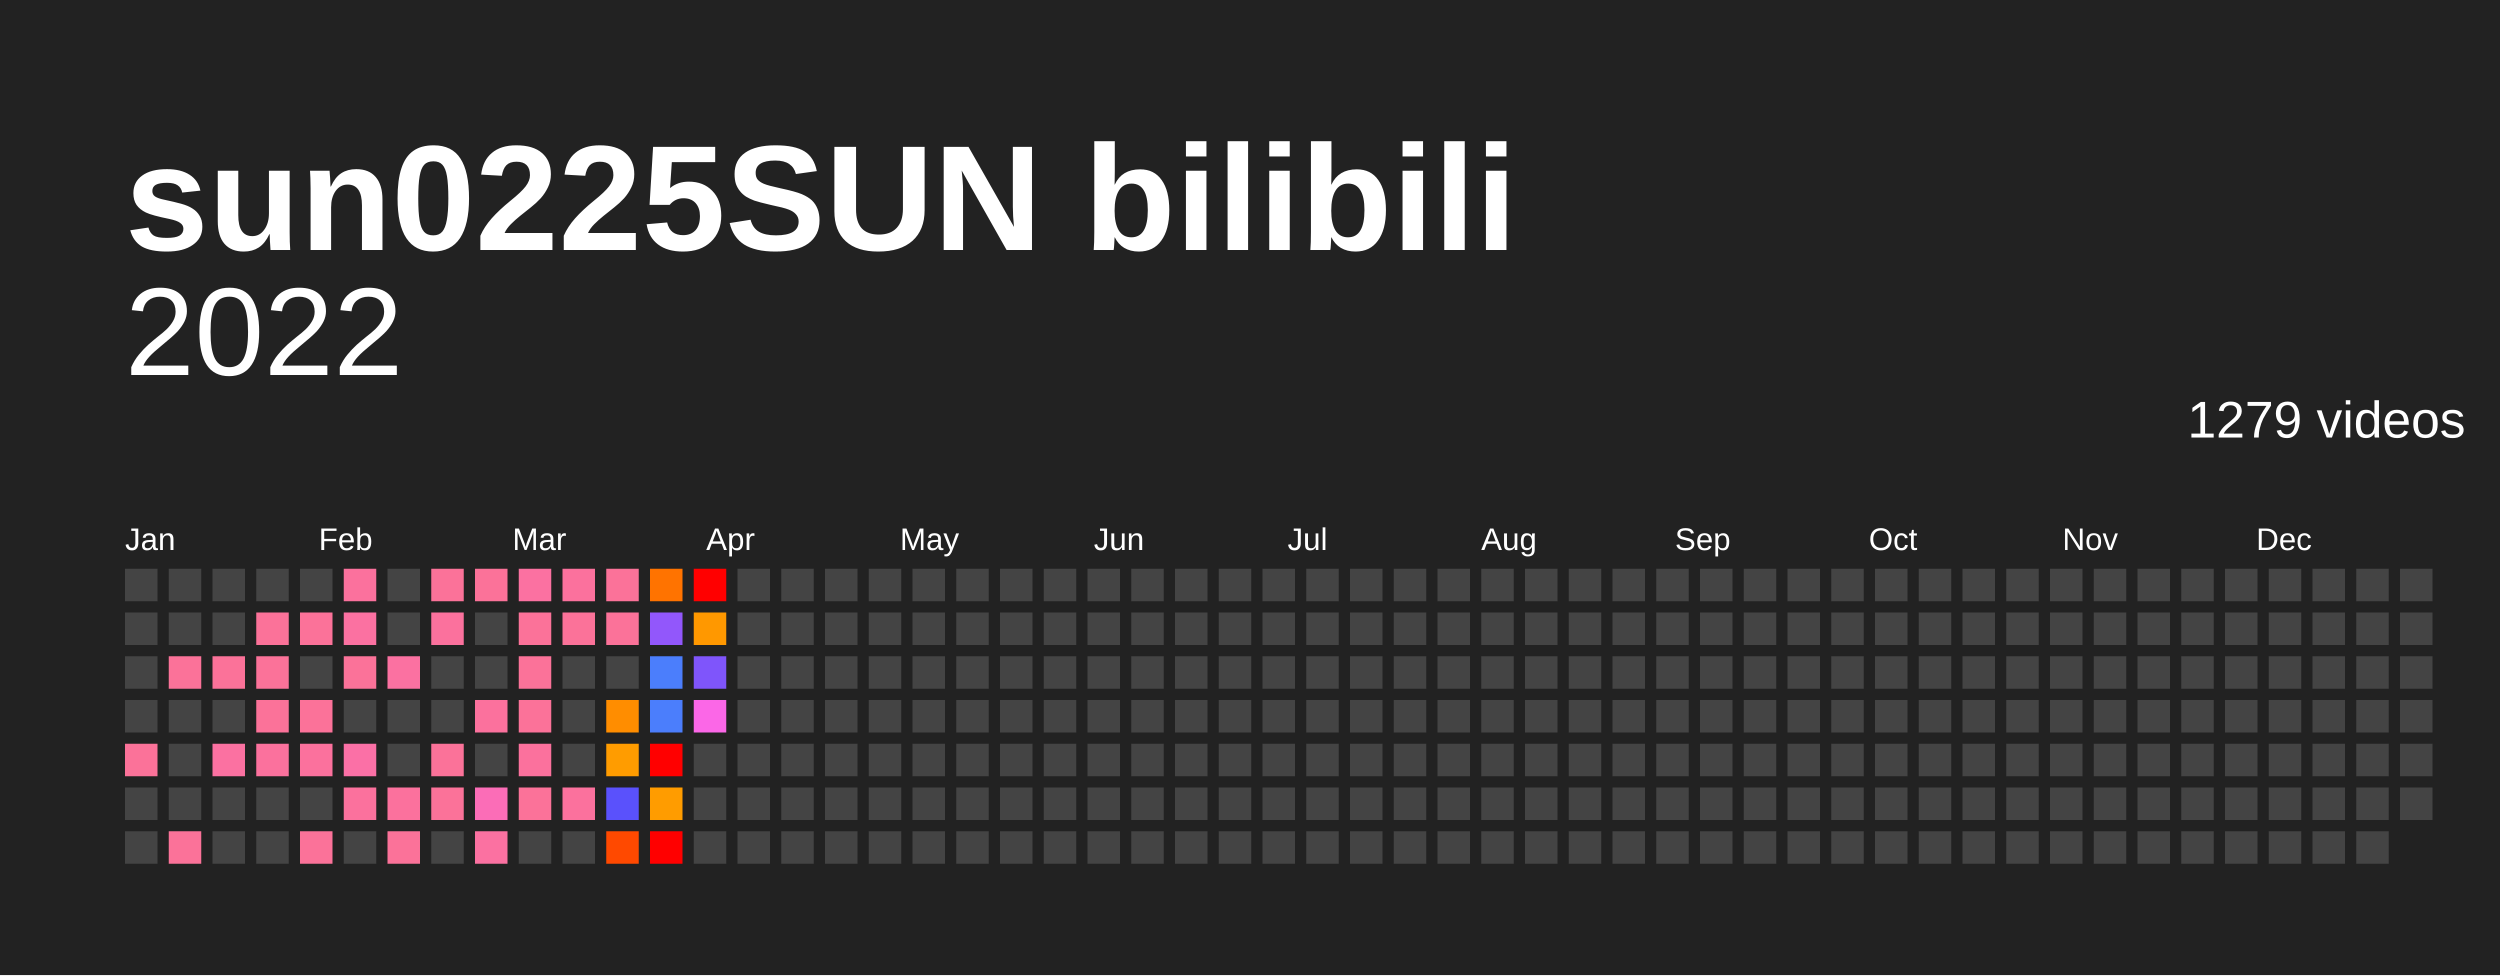
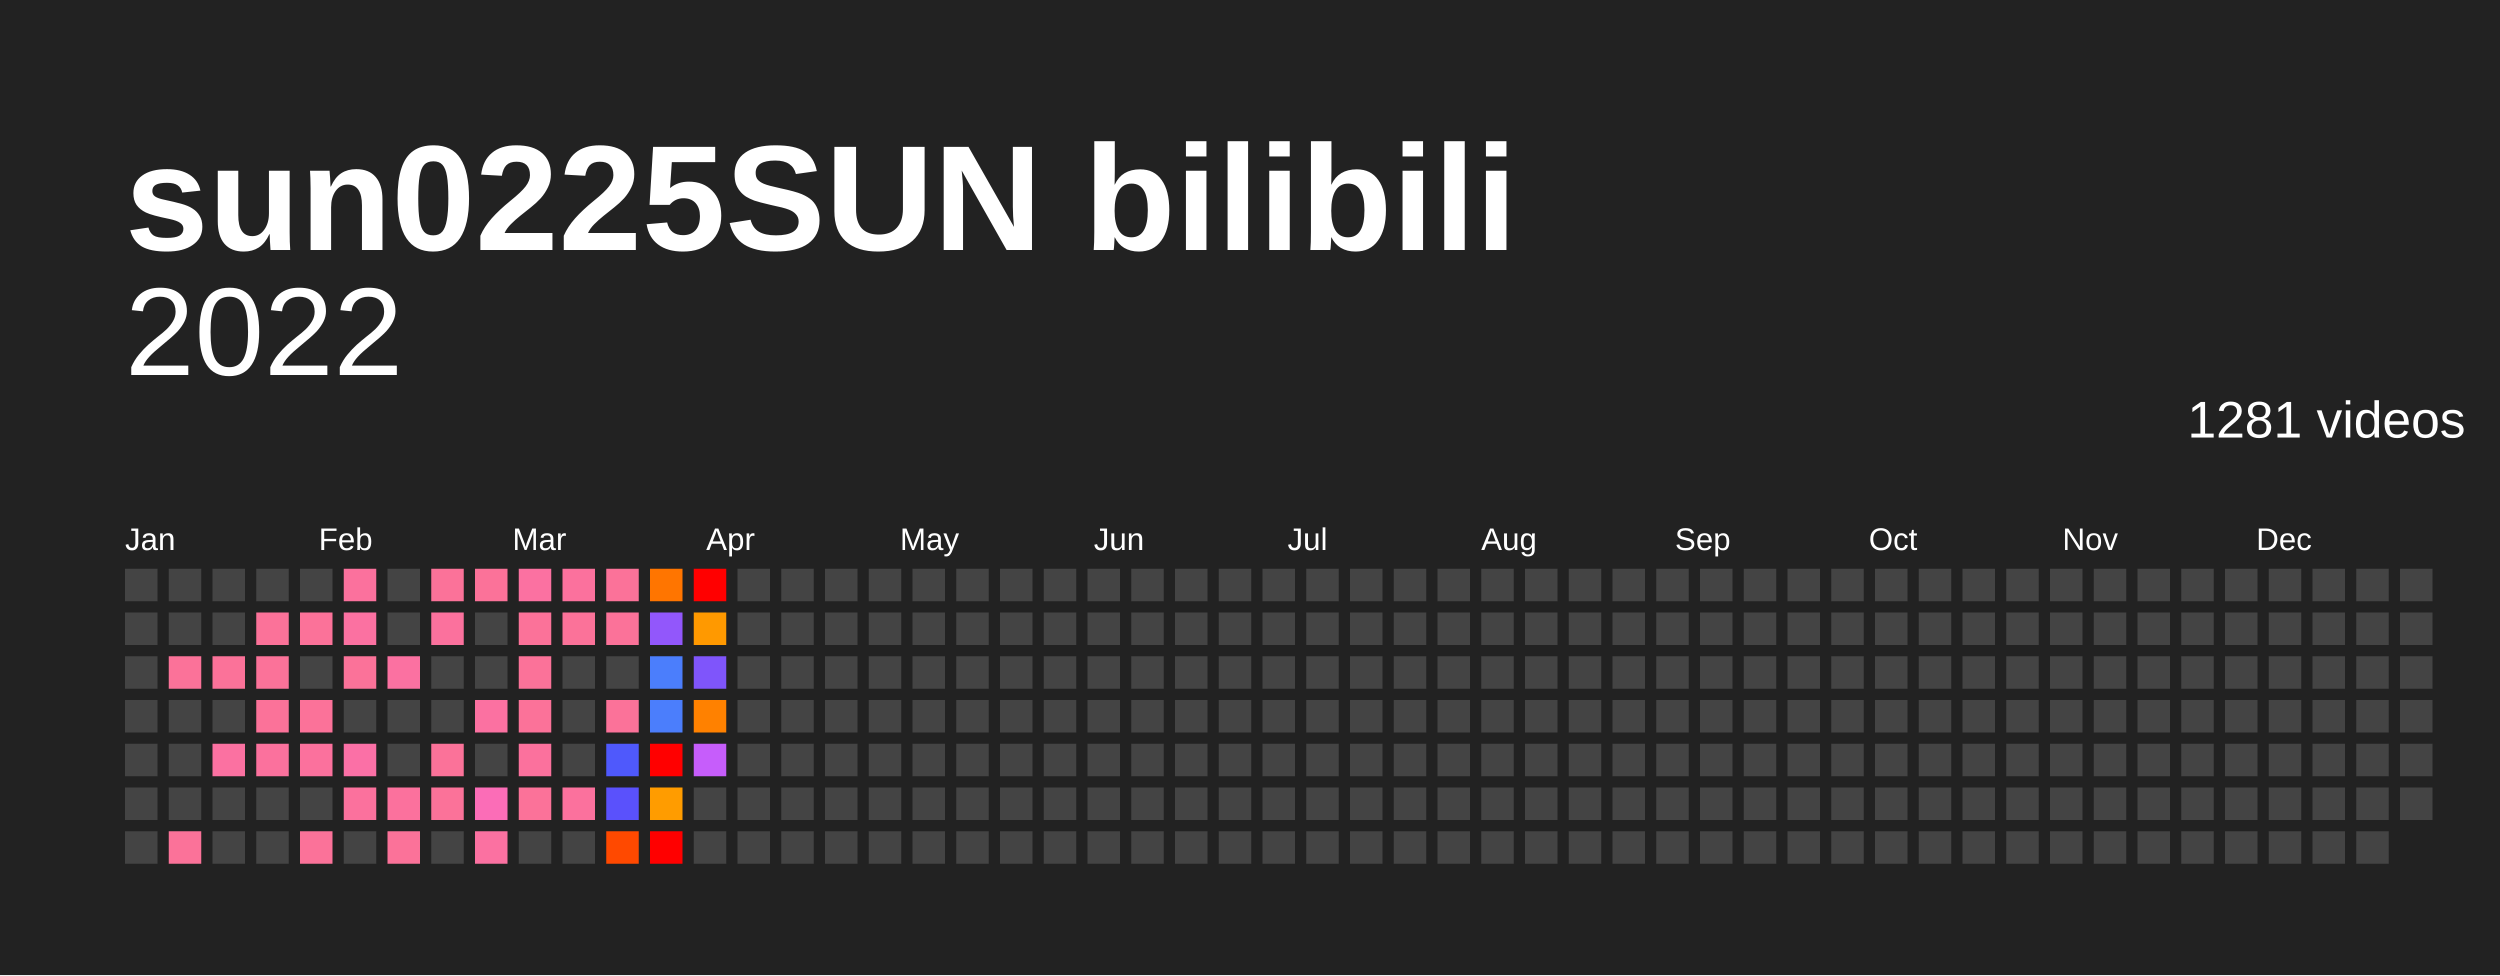
<svg xmlns="http://www.w3.org/2000/svg" baseProfile="full" height="78mm" version="1.1" viewBox="0,0,200,78" width="200mm">
  <defs />
  <rect fill="#222222" height="78" width="200" x="0" y="0" />
  <text fill="#FFFFFF" style="font-size:12px; font-family:Arial; font-weight:bold;" x="10" y="20">sun0225SUN bilibili</text>
  <text alignment-baseline="hanging" fill="#FFFFFF" style="font-size:10.0px; font-family:Arial;" x="10" y="30">2022</text>
-   <text alignment-baseline="hanging" fill="#FFFFFF" style="font-size:4.125px; font-family:Arial;" x="175" y="35">1279 videos</text>
+   <text alignment-baseline="hanging" fill="#FFFFFF" style="font-size:4.125px; font-family:Arial;" x="175" y="35">1281 videos</text>
  <text fill="#FFFFFF" style="font-size:2.5px; font-family:Arial" x="10.0" y="44">Jan</text>
  <text fill="#FFFFFF" style="font-size:2.5px; font-family:Arial" x="25.5" y="44">Feb</text>
  <text fill="#FFFFFF" style="font-size:2.5px; font-family:Arial" x="41.0" y="44">Mar</text>
  <text fill="#FFFFFF" style="font-size:2.5px; font-family:Arial" x="56.5" y="44">Apr</text>
  <text fill="#FFFFFF" style="font-size:2.5px; font-family:Arial" x="72.0" y="44">May</text>
  <text fill="#FFFFFF" style="font-size:2.5px; font-family:Arial" x="87.5" y="44">Jun</text>
  <text fill="#FFFFFF" style="font-size:2.5px; font-family:Arial" x="103.0" y="44">Jul</text>
  <text fill="#FFFFFF" style="font-size:2.5px; font-family:Arial" x="118.5" y="44">Aug</text>
  <text fill="#FFFFFF" style="font-size:2.5px; font-family:Arial" x="134.0" y="44">Sep</text>
  <text fill="#FFFFFF" style="font-size:2.5px; font-family:Arial" x="149.5" y="44">Oct</text>
  <text fill="#FFFFFF" style="font-size:2.5px; font-family:Arial" x="165.0" y="44">Nov</text>
  <text fill="#FFFFFF" style="font-size:2.5px; font-family:Arial" x="180.5" y="44">Dec</text>
  <rect fill="#444444" height="2.6" width="2.6" x="10.0" y="45.5" />
  <rect fill="#444444" height="2.6" width="2.6" x="10.0" y="49.0" />
  <rect fill="#444444" height="2.6" width="2.6" x="10.0" y="52.5" />
  <rect fill="#444444" height="2.6" width="2.6" x="10.0" y="56.0" />
-   <rect fill="#fb7299" height="2.6" width="2.6" x="10.0" y="59.5" />
+   <rect fill="#444444" height="2.6" width="2.6" x="10.0" y="59.5" />
  <rect fill="#444444" height="2.6" width="2.6" x="10.0" y="63.0" />
  <rect fill="#444444" height="2.6" width="2.6" x="10.0" y="66.5" />
  <rect fill="#444444" height="2.6" width="2.6" x="13.5" y="45.5" />
  <rect fill="#444444" height="2.6" width="2.6" x="13.5" y="49.0" />
  <rect fill="#fb7299" height="2.6" width="2.6" x="13.5" y="52.5" />
  <rect fill="#444444" height="2.6" width="2.6" x="13.5" y="56.0" />
  <rect fill="#444444" height="2.6" width="2.6" x="13.5" y="59.5" />
  <rect fill="#444444" height="2.6" width="2.6" x="13.5" y="63.0" />
  <rect fill="#fb7299" height="2.6" width="2.6" x="13.5" y="66.5" />
  <rect fill="#444444" height="2.6" width="2.6" x="17.0" y="45.5" />
  <rect fill="#444444" height="2.6" width="2.6" x="17.0" y="49.0" />
  <rect fill="#fb7299" height="2.6" width="2.6" x="17.0" y="52.5" />
  <rect fill="#444444" height="2.6" width="2.6" x="17.0" y="56.0" />
  <rect fill="#fb71a1" height="2.6" width="2.6" x="17.0" y="59.5" />
  <rect fill="#444444" height="2.6" width="2.6" x="17.0" y="63.0" />
  <rect fill="#444444" height="2.6" width="2.6" x="17.0" y="66.5" />
  <rect fill="#444444" height="2.6" width="2.6" x="20.5" y="45.5" />
  <rect fill="#fb7299" height="2.6" width="2.6" x="20.5" y="49.0" />
  <rect fill="#fb7299" height="2.6" width="2.6" x="20.5" y="52.5" />
  <rect fill="#fb7299" height="2.6" width="2.6" x="20.5" y="56.0" />
  <rect fill="#fb719d" height="2.6" width="2.6" x="20.5" y="59.5" />
  <rect fill="#444444" height="2.6" width="2.6" x="20.5" y="63.0" />
  <rect fill="#444444" height="2.6" width="2.6" x="20.5" y="66.5" />
  <rect fill="#444444" height="2.6" width="2.6" x="24.0" y="45.5" />
  <rect fill="#fb7299" height="2.6" width="2.6" x="24.0" y="49.0" />
  <rect fill="#444444" height="2.6" width="2.6" x="24.0" y="52.5" />
  <rect fill="#fb7299" height="2.6" width="2.6" x="24.0" y="56.0" />
  <rect fill="#fb719d" height="2.6" width="2.6" x="24.0" y="59.5" />
  <rect fill="#444444" height="2.6" width="2.6" x="24.0" y="63.0" />
  <rect fill="#fb7299" height="2.6" width="2.6" x="24.0" y="66.5" />
  <rect fill="#fb719d" height="2.6" width="2.6" x="27.5" y="45.5" />
  <rect fill="#fb71a1" height="2.6" width="2.6" x="27.5" y="49.0" />
  <rect fill="#fb7299" height="2.6" width="2.6" x="27.5" y="52.5" />
  <rect fill="#444444" height="2.6" width="2.6" x="27.5" y="56.0" />
  <rect fill="#fb70a6" height="2.6" width="2.6" x="27.5" y="59.5" />
  <rect fill="#fb719d" height="2.6" width="2.6" x="27.5" y="63.0" />
  <rect fill="#444444" height="2.6" width="2.6" x="27.5" y="66.5" />
  <rect fill="#444444" height="2.6" width="2.6" x="31.0" y="45.5" />
  <rect fill="#444444" height="2.6" width="2.6" x="31.0" y="49.0" />
  <rect fill="#fb71a1" height="2.6" width="2.6" x="31.0" y="52.5" />
  <rect fill="#444444" height="2.6" width="2.6" x="31.0" y="56.0" />
  <rect fill="#444444" height="2.6" width="2.6" x="31.0" y="59.5" />
  <rect fill="#fb719d" height="2.6" width="2.6" x="31.0" y="63.0" />
  <rect fill="#fb7299" height="2.6" width="2.6" x="31.0" y="66.5" />
  <rect fill="#fb7299" height="2.6" width="2.6" x="34.5" y="45.5" />
  <rect fill="#fb719d" height="2.6" width="2.6" x="34.5" y="49.0" />
  <rect fill="#444444" height="2.6" width="2.6" x="34.5" y="52.5" />
  <rect fill="#444444" height="2.6" width="2.6" x="34.5" y="56.0" />
  <rect fill="#fb7299" height="2.6" width="2.6" x="34.5" y="59.5" />
  <rect fill="#fb7299" height="2.6" width="2.6" x="34.5" y="63.0" />
  <rect fill="#444444" height="2.6" width="2.6" x="34.5" y="66.5" />
  <rect fill="#fb7299" height="2.6" width="2.6" x="38.0" y="45.5" />
  <rect fill="#444444" height="2.6" width="2.6" x="38.0" y="49.0" />
  <rect fill="#444444" height="2.6" width="2.6" x="38.0" y="52.5" />
-   <rect fill="#fb719d" height="2.6" width="2.6" x="38.0" y="56.0" />
+   <rect fill="#fb71a1" height="2.6" width="2.6" x="38.0" y="56.0" />
  <rect fill="#444444" height="2.6" width="2.6" x="38.0" y="59.5" />
  <rect fill="#fb6db7" height="2.6" width="2.6" x="38.0" y="63.0" />
  <rect fill="#fb71a1" height="2.6" width="2.6" x="38.0" y="66.5" />
  <rect fill="#fb71a1" height="2.6" width="2.6" x="41.5" y="45.5" />
  <rect fill="#fb7299" height="2.6" width="2.6" x="41.5" y="49.0" />
  <rect fill="#fb7299" height="2.6" width="2.6" x="41.5" y="52.5" />
  <rect fill="#fb7299" height="2.6" width="2.6" x="41.5" y="56.0" />
  <rect fill="#fb719d" height="2.6" width="2.6" x="41.5" y="59.5" />
  <rect fill="#fb7299" height="2.6" width="2.6" x="41.5" y="63.0" />
  <rect fill="#444444" height="2.6" width="2.6" x="41.5" y="66.5" />
  <rect fill="#fb719d" height="2.6" width="2.6" x="45.0" y="45.5" />
  <rect fill="#fb7299" height="2.6" width="2.6" x="45.0" y="49.0" />
  <rect fill="#444444" height="2.6" width="2.6" x="45.0" y="52.5" />
  <rect fill="#444444" height="2.6" width="2.6" x="45.0" y="56.0" />
  <rect fill="#444444" height="2.6" width="2.6" x="45.0" y="59.5" />
  <rect fill="#fb719d" height="2.6" width="2.6" x="45.0" y="63.0" />
  <rect fill="#444444" height="2.6" width="2.6" x="45.0" y="66.5" />
  <rect fill="#fb7299" height="2.6" width="2.6" x="48.5" y="45.5" />
  <rect fill="#fb7299" height="2.6" width="2.6" x="48.5" y="49.0" />
  <rect fill="#444444" height="2.6" width="2.6" x="48.5" y="52.5" />
-   <rect fill="#ff8d00" height="2.6" width="2.6" x="48.5" y="56.0" />
-   <rect fill="#ff9c00" height="2.6" width="2.6" x="48.5" y="59.5" />
+   <rect fill="#fb7299" height="2.6" width="2.6" x="48.5" y="56.0" />
+   <rect fill="#4f59fc" height="2.6" width="2.6" x="48.5" y="59.5" />
  <rect fill="#5a51fc" height="2.6" width="2.6" x="48.5" y="63.0" />
  <rect fill="#ff4900" height="2.6" width="2.6" x="48.5" y="66.5" />
-   <rect fill="#ff7300" height="2.6" width="2.6" x="52.0" y="45.5" />
+   <rect fill="#ff7500" height="2.6" width="2.6" x="52.0" y="45.5" />
  <rect fill="#9257fb" height="2.6" width="2.6" x="52.0" y="49.0" />
  <rect fill="#4b7efc" height="2.6" width="2.6" x="52.0" y="52.5" />
  <rect fill="#4b7efc" height="2.6" width="2.6" x="52.0" y="56.0" />
  <rect fill="red" height="2.6" width="2.6" x="52.0" y="59.5" />
  <rect fill="#ff9c00" height="2.6" width="2.6" x="52.0" y="63.0" />
  <rect fill="red" height="2.6" width="2.6" x="52.0" y="66.5" />
  <rect fill="red" height="2.6" width="2.6" x="55.5" y="45.5" />
-   <rect fill="#ff9800" height="2.6" width="2.6" x="55.5" y="49.0" />
+   <rect fill="#ff9900" height="2.6" width="2.6" x="55.5" y="49.0" />
  <rect fill="#7f55fb" height="2.6" width="2.6" x="55.5" y="52.5" />
-   <rect fill="#fb67e7" height="2.6" width="2.6" x="55.5" y="56.0" />
-   <rect fill="#444444" height="2.6" width="2.6" x="55.5" y="59.5" />
+   <rect fill="#ff8100" height="2.6" width="2.6" x="55.5" y="56.0" />
+   <rect fill="#c65dfb" height="2.6" width="2.6" x="55.5" y="59.5" />
  <rect fill="#444444" height="2.6" width="2.6" x="55.5" y="63.0" />
  <rect fill="#444444" height="2.6" width="2.6" x="55.5" y="66.5" />
  <rect fill="#444444" height="2.6" width="2.6" x="59.0" y="45.5" />
  <rect fill="#444444" height="2.6" width="2.6" x="59.0" y="49.0" />
  <rect fill="#444444" height="2.6" width="2.6" x="59.0" y="52.5" />
  <rect fill="#444444" height="2.6" width="2.6" x="59.0" y="56.0" />
  <rect fill="#444444" height="2.6" width="2.6" x="59.0" y="59.5" />
  <rect fill="#444444" height="2.6" width="2.6" x="59.0" y="63.0" />
  <rect fill="#444444" height="2.6" width="2.6" x="59.0" y="66.5" />
  <rect fill="#444444" height="2.6" width="2.6" x="62.5" y="45.5" />
  <rect fill="#444444" height="2.6" width="2.6" x="62.5" y="49.0" />
  <rect fill="#444444" height="2.6" width="2.6" x="62.5" y="52.5" />
  <rect fill="#444444" height="2.6" width="2.6" x="62.5" y="56.0" />
  <rect fill="#444444" height="2.6" width="2.6" x="62.5" y="59.5" />
  <rect fill="#444444" height="2.6" width="2.6" x="62.5" y="63.0" />
  <rect fill="#444444" height="2.6" width="2.6" x="62.5" y="66.5" />
  <rect fill="#444444" height="2.6" width="2.6" x="66.0" y="45.5" />
  <rect fill="#444444" height="2.6" width="2.6" x="66.0" y="49.0" />
  <rect fill="#444444" height="2.6" width="2.6" x="66.0" y="52.5" />
  <rect fill="#444444" height="2.6" width="2.6" x="66.0" y="56.0" />
  <rect fill="#444444" height="2.6" width="2.6" x="66.0" y="59.5" />
  <rect fill="#444444" height="2.6" width="2.6" x="66.0" y="63.0" />
  <rect fill="#444444" height="2.6" width="2.6" x="66.0" y="66.5" />
  <rect fill="#444444" height="2.6" width="2.6" x="69.5" y="45.5" />
  <rect fill="#444444" height="2.6" width="2.6" x="69.5" y="49.0" />
  <rect fill="#444444" height="2.6" width="2.6" x="69.5" y="52.5" />
  <rect fill="#444444" height="2.6" width="2.6" x="69.5" y="56.0" />
  <rect fill="#444444" height="2.6" width="2.6" x="69.5" y="59.5" />
  <rect fill="#444444" height="2.6" width="2.6" x="69.5" y="63.0" />
  <rect fill="#444444" height="2.6" width="2.6" x="69.5" y="66.5" />
  <rect fill="#444444" height="2.6" width="2.6" x="73.0" y="45.5" />
  <rect fill="#444444" height="2.6" width="2.6" x="73.0" y="49.0" />
  <rect fill="#444444" height="2.6" width="2.6" x="73.0" y="52.5" />
  <rect fill="#444444" height="2.6" width="2.6" x="73.0" y="56.0" />
  <rect fill="#444444" height="2.6" width="2.6" x="73.0" y="59.5" />
  <rect fill="#444444" height="2.6" width="2.6" x="73.0" y="63.0" />
  <rect fill="#444444" height="2.6" width="2.6" x="73.0" y="66.5" />
  <rect fill="#444444" height="2.6" width="2.6" x="76.5" y="45.5" />
  <rect fill="#444444" height="2.6" width="2.6" x="76.5" y="49.0" />
  <rect fill="#444444" height="2.6" width="2.6" x="76.5" y="52.5" />
  <rect fill="#444444" height="2.6" width="2.6" x="76.5" y="56.0" />
  <rect fill="#444444" height="2.6" width="2.6" x="76.5" y="59.5" />
  <rect fill="#444444" height="2.6" width="2.6" x="76.5" y="63.0" />
  <rect fill="#444444" height="2.6" width="2.6" x="76.5" y="66.5" />
  <rect fill="#444444" height="2.6" width="2.6" x="80.0" y="45.5" />
  <rect fill="#444444" height="2.6" width="2.6" x="80.0" y="49.0" />
  <rect fill="#444444" height="2.6" width="2.6" x="80.0" y="52.5" />
  <rect fill="#444444" height="2.6" width="2.6" x="80.0" y="56.0" />
  <rect fill="#444444" height="2.6" width="2.6" x="80.0" y="59.5" />
  <rect fill="#444444" height="2.6" width="2.6" x="80.0" y="63.0" />
  <rect fill="#444444" height="2.6" width="2.6" x="80.0" y="66.5" />
  <rect fill="#444444" height="2.6" width="2.6" x="83.5" y="45.5" />
  <rect fill="#444444" height="2.6" width="2.6" x="83.5" y="49.0" />
  <rect fill="#444444" height="2.6" width="2.6" x="83.5" y="52.5" />
  <rect fill="#444444" height="2.6" width="2.6" x="83.5" y="56.0" />
  <rect fill="#444444" height="2.6" width="2.6" x="83.5" y="59.5" />
  <rect fill="#444444" height="2.6" width="2.6" x="83.5" y="63.0" />
  <rect fill="#444444" height="2.6" width="2.6" x="83.5" y="66.5" />
  <rect fill="#444444" height="2.6" width="2.6" x="87.0" y="45.5" />
  <rect fill="#444444" height="2.6" width="2.6" x="87.0" y="49.0" />
  <rect fill="#444444" height="2.6" width="2.6" x="87.0" y="52.5" />
  <rect fill="#444444" height="2.6" width="2.6" x="87.0" y="56.0" />
  <rect fill="#444444" height="2.6" width="2.6" x="87.0" y="59.5" />
  <rect fill="#444444" height="2.6" width="2.6" x="87.0" y="63.0" />
  <rect fill="#444444" height="2.6" width="2.6" x="87.0" y="66.5" />
  <rect fill="#444444" height="2.6" width="2.6" x="90.5" y="45.5" />
  <rect fill="#444444" height="2.6" width="2.6" x="90.5" y="49.0" />
  <rect fill="#444444" height="2.6" width="2.6" x="90.5" y="52.5" />
  <rect fill="#444444" height="2.6" width="2.6" x="90.5" y="56.0" />
  <rect fill="#444444" height="2.6" width="2.6" x="90.5" y="59.5" />
  <rect fill="#444444" height="2.6" width="2.6" x="90.5" y="63.0" />
  <rect fill="#444444" height="2.6" width="2.6" x="90.5" y="66.5" />
  <rect fill="#444444" height="2.6" width="2.6" x="94.0" y="45.5" />
  <rect fill="#444444" height="2.6" width="2.6" x="94.0" y="49.0" />
  <rect fill="#444444" height="2.6" width="2.6" x="94.0" y="52.5" />
  <rect fill="#444444" height="2.6" width="2.6" x="94.0" y="56.0" />
  <rect fill="#444444" height="2.6" width="2.6" x="94.0" y="59.5" />
  <rect fill="#444444" height="2.6" width="2.6" x="94.0" y="63.0" />
  <rect fill="#444444" height="2.6" width="2.6" x="94.0" y="66.5" />
  <rect fill="#444444" height="2.6" width="2.6" x="97.5" y="45.5" />
  <rect fill="#444444" height="2.6" width="2.6" x="97.5" y="49.0" />
  <rect fill="#444444" height="2.6" width="2.6" x="97.5" y="52.5" />
  <rect fill="#444444" height="2.6" width="2.6" x="97.5" y="56.0" />
  <rect fill="#444444" height="2.6" width="2.6" x="97.5" y="59.5" />
  <rect fill="#444444" height="2.6" width="2.6" x="97.5" y="63.0" />
  <rect fill="#444444" height="2.6" width="2.6" x="97.5" y="66.5" />
  <rect fill="#444444" height="2.6" width="2.6" x="101.0" y="45.5" />
  <rect fill="#444444" height="2.6" width="2.6" x="101.0" y="49.0" />
  <rect fill="#444444" height="2.6" width="2.6" x="101.0" y="52.5" />
  <rect fill="#444444" height="2.6" width="2.6" x="101.0" y="56.0" />
  <rect fill="#444444" height="2.6" width="2.6" x="101.0" y="59.5" />
  <rect fill="#444444" height="2.6" width="2.6" x="101.0" y="63.0" />
  <rect fill="#444444" height="2.6" width="2.6" x="101.0" y="66.5" />
  <rect fill="#444444" height="2.6" width="2.6" x="104.5" y="45.5" />
  <rect fill="#444444" height="2.6" width="2.6" x="104.5" y="49.0" />
  <rect fill="#444444" height="2.6" width="2.6" x="104.5" y="52.5" />
  <rect fill="#444444" height="2.6" width="2.6" x="104.5" y="56.0" />
  <rect fill="#444444" height="2.6" width="2.6" x="104.5" y="59.5" />
  <rect fill="#444444" height="2.6" width="2.6" x="104.5" y="63.0" />
  <rect fill="#444444" height="2.6" width="2.6" x="104.5" y="66.5" />
  <rect fill="#444444" height="2.6" width="2.6" x="108.0" y="45.5" />
  <rect fill="#444444" height="2.6" width="2.6" x="108.0" y="49.0" />
  <rect fill="#444444" height="2.6" width="2.6" x="108.0" y="52.5" />
  <rect fill="#444444" height="2.6" width="2.6" x="108.0" y="56.0" />
  <rect fill="#444444" height="2.6" width="2.6" x="108.0" y="59.5" />
  <rect fill="#444444" height="2.6" width="2.6" x="108.0" y="63.0" />
  <rect fill="#444444" height="2.6" width="2.6" x="108.0" y="66.5" />
  <rect fill="#444444" height="2.6" width="2.6" x="111.5" y="45.5" />
  <rect fill="#444444" height="2.6" width="2.6" x="111.5" y="49.0" />
  <rect fill="#444444" height="2.6" width="2.6" x="111.5" y="52.5" />
  <rect fill="#444444" height="2.6" width="2.6" x="111.5" y="56.0" />
  <rect fill="#444444" height="2.6" width="2.6" x="111.5" y="59.5" />
  <rect fill="#444444" height="2.6" width="2.6" x="111.5" y="63.0" />
  <rect fill="#444444" height="2.6" width="2.6" x="111.5" y="66.5" />
  <rect fill="#444444" height="2.6" width="2.6" x="115.0" y="45.5" />
  <rect fill="#444444" height="2.6" width="2.6" x="115.0" y="49.0" />
  <rect fill="#444444" height="2.6" width="2.6" x="115.0" y="52.5" />
  <rect fill="#444444" height="2.6" width="2.6" x="115.0" y="56.0" />
  <rect fill="#444444" height="2.6" width="2.6" x="115.0" y="59.5" />
  <rect fill="#444444" height="2.6" width="2.6" x="115.0" y="63.0" />
  <rect fill="#444444" height="2.6" width="2.6" x="115.0" y="66.5" />
  <rect fill="#444444" height="2.6" width="2.6" x="118.5" y="45.5" />
  <rect fill="#444444" height="2.6" width="2.6" x="118.5" y="49.0" />
  <rect fill="#444444" height="2.6" width="2.6" x="118.5" y="52.5" />
  <rect fill="#444444" height="2.6" width="2.6" x="118.5" y="56.0" />
  <rect fill="#444444" height="2.6" width="2.6" x="118.5" y="59.5" />
  <rect fill="#444444" height="2.6" width="2.6" x="118.5" y="63.0" />
  <rect fill="#444444" height="2.6" width="2.6" x="118.5" y="66.5" />
  <rect fill="#444444" height="2.6" width="2.6" x="122.0" y="45.5" />
  <rect fill="#444444" height="2.6" width="2.6" x="122.0" y="49.0" />
  <rect fill="#444444" height="2.6" width="2.6" x="122.0" y="52.5" />
  <rect fill="#444444" height="2.6" width="2.6" x="122.0" y="56.0" />
  <rect fill="#444444" height="2.6" width="2.6" x="122.0" y="59.5" />
  <rect fill="#444444" height="2.6" width="2.6" x="122.0" y="63.0" />
  <rect fill="#444444" height="2.6" width="2.6" x="122.0" y="66.5" />
  <rect fill="#444444" height="2.6" width="2.6" x="125.5" y="45.5" />
  <rect fill="#444444" height="2.6" width="2.6" x="125.5" y="49.0" />
  <rect fill="#444444" height="2.6" width="2.6" x="125.5" y="52.5" />
  <rect fill="#444444" height="2.6" width="2.6" x="125.5" y="56.0" />
  <rect fill="#444444" height="2.6" width="2.6" x="125.5" y="59.5" />
  <rect fill="#444444" height="2.6" width="2.6" x="125.5" y="63.0" />
  <rect fill="#444444" height="2.6" width="2.6" x="125.5" y="66.5" />
  <rect fill="#444444" height="2.6" width="2.6" x="129.0" y="45.5" />
  <rect fill="#444444" height="2.6" width="2.6" x="129.0" y="49.0" />
  <rect fill="#444444" height="2.6" width="2.6" x="129.0" y="52.5" />
  <rect fill="#444444" height="2.6" width="2.6" x="129.0" y="56.0" />
  <rect fill="#444444" height="2.6" width="2.6" x="129.0" y="59.5" />
  <rect fill="#444444" height="2.6" width="2.6" x="129.0" y="63.0" />
  <rect fill="#444444" height="2.6" width="2.6" x="129.0" y="66.5" />
  <rect fill="#444444" height="2.6" width="2.6" x="132.5" y="45.5" />
  <rect fill="#444444" height="2.6" width="2.6" x="132.5" y="49.0" />
  <rect fill="#444444" height="2.6" width="2.6" x="132.5" y="52.5" />
  <rect fill="#444444" height="2.6" width="2.6" x="132.5" y="56.0" />
  <rect fill="#444444" height="2.6" width="2.6" x="132.5" y="59.5" />
  <rect fill="#444444" height="2.6" width="2.6" x="132.5" y="63.0" />
  <rect fill="#444444" height="2.6" width="2.6" x="132.5" y="66.5" />
  <rect fill="#444444" height="2.6" width="2.6" x="136.0" y="45.5" />
  <rect fill="#444444" height="2.6" width="2.6" x="136.0" y="49.0" />
  <rect fill="#444444" height="2.6" width="2.6" x="136.0" y="52.5" />
  <rect fill="#444444" height="2.6" width="2.6" x="136.0" y="56.0" />
  <rect fill="#444444" height="2.6" width="2.6" x="136.0" y="59.5" />
  <rect fill="#444444" height="2.6" width="2.6" x="136.0" y="63.0" />
  <rect fill="#444444" height="2.6" width="2.6" x="136.0" y="66.5" />
  <rect fill="#444444" height="2.6" width="2.6" x="139.5" y="45.5" />
  <rect fill="#444444" height="2.6" width="2.6" x="139.5" y="49.0" />
  <rect fill="#444444" height="2.6" width="2.6" x="139.5" y="52.5" />
  <rect fill="#444444" height="2.6" width="2.6" x="139.5" y="56.0" />
  <rect fill="#444444" height="2.6" width="2.6" x="139.5" y="59.5" />
  <rect fill="#444444" height="2.6" width="2.6" x="139.5" y="63.0" />
  <rect fill="#444444" height="2.6" width="2.6" x="139.5" y="66.5" />
  <rect fill="#444444" height="2.6" width="2.6" x="143.0" y="45.5" />
  <rect fill="#444444" height="2.6" width="2.6" x="143.0" y="49.0" />
  <rect fill="#444444" height="2.6" width="2.6" x="143.0" y="52.5" />
  <rect fill="#444444" height="2.6" width="2.6" x="143.0" y="56.0" />
  <rect fill="#444444" height="2.6" width="2.6" x="143.0" y="59.5" />
  <rect fill="#444444" height="2.6" width="2.6" x="143.0" y="63.0" />
  <rect fill="#444444" height="2.6" width="2.6" x="143.0" y="66.5" />
  <rect fill="#444444" height="2.6" width="2.6" x="146.5" y="45.5" />
  <rect fill="#444444" height="2.6" width="2.6" x="146.5" y="49.0" />
  <rect fill="#444444" height="2.6" width="2.6" x="146.5" y="52.5" />
  <rect fill="#444444" height="2.6" width="2.6" x="146.5" y="56.0" />
  <rect fill="#444444" height="2.6" width="2.6" x="146.5" y="59.5" />
  <rect fill="#444444" height="2.6" width="2.6" x="146.5" y="63.0" />
  <rect fill="#444444" height="2.6" width="2.6" x="146.5" y="66.5" />
  <rect fill="#444444" height="2.6" width="2.6" x="150.0" y="45.5" />
  <rect fill="#444444" height="2.6" width="2.6" x="150.0" y="49.0" />
  <rect fill="#444444" height="2.6" width="2.6" x="150.0" y="52.5" />
  <rect fill="#444444" height="2.6" width="2.6" x="150.0" y="56.0" />
  <rect fill="#444444" height="2.6" width="2.6" x="150.0" y="59.5" />
  <rect fill="#444444" height="2.6" width="2.6" x="150.0" y="63.0" />
  <rect fill="#444444" height="2.6" width="2.6" x="150.0" y="66.5" />
  <rect fill="#444444" height="2.6" width="2.6" x="153.5" y="45.5" />
  <rect fill="#444444" height="2.6" width="2.6" x="153.5" y="49.0" />
  <rect fill="#444444" height="2.6" width="2.6" x="153.5" y="52.5" />
  <rect fill="#444444" height="2.6" width="2.6" x="153.5" y="56.0" />
  <rect fill="#444444" height="2.6" width="2.6" x="153.5" y="59.5" />
  <rect fill="#444444" height="2.6" width="2.6" x="153.5" y="63.0" />
  <rect fill="#444444" height="2.6" width="2.6" x="153.5" y="66.5" />
  <rect fill="#444444" height="2.6" width="2.6" x="157.0" y="45.5" />
  <rect fill="#444444" height="2.6" width="2.6" x="157.0" y="49.0" />
  <rect fill="#444444" height="2.6" width="2.6" x="157.0" y="52.5" />
  <rect fill="#444444" height="2.6" width="2.6" x="157.0" y="56.0" />
  <rect fill="#444444" height="2.6" width="2.6" x="157.0" y="59.5" />
  <rect fill="#444444" height="2.6" width="2.6" x="157.0" y="63.0" />
  <rect fill="#444444" height="2.6" width="2.6" x="157.0" y="66.5" />
  <rect fill="#444444" height="2.6" width="2.6" x="160.5" y="45.5" />
  <rect fill="#444444" height="2.6" width="2.6" x="160.5" y="49.0" />
  <rect fill="#444444" height="2.6" width="2.6" x="160.5" y="52.5" />
  <rect fill="#444444" height="2.6" width="2.6" x="160.5" y="56.0" />
  <rect fill="#444444" height="2.6" width="2.6" x="160.5" y="59.5" />
  <rect fill="#444444" height="2.6" width="2.6" x="160.5" y="63.0" />
  <rect fill="#444444" height="2.6" width="2.6" x="160.5" y="66.5" />
  <rect fill="#444444" height="2.6" width="2.6" x="164.0" y="45.5" />
  <rect fill="#444444" height="2.6" width="2.6" x="164.0" y="49.0" />
  <rect fill="#444444" height="2.6" width="2.6" x="164.0" y="52.5" />
  <rect fill="#444444" height="2.6" width="2.6" x="164.0" y="56.0" />
  <rect fill="#444444" height="2.6" width="2.6" x="164.0" y="59.5" />
  <rect fill="#444444" height="2.6" width="2.6" x="164.0" y="63.0" />
  <rect fill="#444444" height="2.6" width="2.6" x="164.0" y="66.5" />
  <rect fill="#444444" height="2.6" width="2.6" x="167.5" y="45.5" />
  <rect fill="#444444" height="2.6" width="2.6" x="167.5" y="49.0" />
  <rect fill="#444444" height="2.6" width="2.6" x="167.5" y="52.5" />
  <rect fill="#444444" height="2.6" width="2.6" x="167.5" y="56.0" />
  <rect fill="#444444" height="2.6" width="2.6" x="167.5" y="59.5" />
  <rect fill="#444444" height="2.6" width="2.6" x="167.5" y="63.0" />
  <rect fill="#444444" height="2.6" width="2.6" x="167.5" y="66.5" />
  <rect fill="#444444" height="2.6" width="2.6" x="171.0" y="45.5" />
  <rect fill="#444444" height="2.6" width="2.6" x="171.0" y="49.0" />
  <rect fill="#444444" height="2.6" width="2.6" x="171.0" y="52.5" />
  <rect fill="#444444" height="2.6" width="2.6" x="171.0" y="56.0" />
  <rect fill="#444444" height="2.6" width="2.6" x="171.0" y="59.5" />
  <rect fill="#444444" height="2.6" width="2.6" x="171.0" y="63.0" />
  <rect fill="#444444" height="2.6" width="2.6" x="171.0" y="66.5" />
  <rect fill="#444444" height="2.6" width="2.6" x="174.5" y="45.5" />
  <rect fill="#444444" height="2.6" width="2.6" x="174.5" y="49.0" />
  <rect fill="#444444" height="2.6" width="2.6" x="174.5" y="52.5" />
  <rect fill="#444444" height="2.6" width="2.6" x="174.5" y="56.0" />
  <rect fill="#444444" height="2.6" width="2.6" x="174.5" y="59.5" />
  <rect fill="#444444" height="2.6" width="2.6" x="174.5" y="63.0" />
  <rect fill="#444444" height="2.6" width="2.6" x="174.5" y="66.5" />
  <rect fill="#444444" height="2.6" width="2.6" x="178.0" y="45.5" />
  <rect fill="#444444" height="2.6" width="2.6" x="178.0" y="49.0" />
  <rect fill="#444444" height="2.6" width="2.6" x="178.0" y="52.5" />
  <rect fill="#444444" height="2.6" width="2.6" x="178.0" y="56.0" />
  <rect fill="#444444" height="2.6" width="2.6" x="178.0" y="59.5" />
  <rect fill="#444444" height="2.6" width="2.6" x="178.0" y="63.0" />
  <rect fill="#444444" height="2.6" width="2.6" x="178.0" y="66.5" />
  <rect fill="#444444" height="2.6" width="2.6" x="181.5" y="45.5" />
  <rect fill="#444444" height="2.6" width="2.6" x="181.5" y="49.0" />
  <rect fill="#444444" height="2.6" width="2.6" x="181.5" y="52.5" />
  <rect fill="#444444" height="2.6" width="2.6" x="181.5" y="56.0" />
  <rect fill="#444444" height="2.6" width="2.6" x="181.5" y="59.5" />
  <rect fill="#444444" height="2.6" width="2.6" x="181.5" y="63.0" />
  <rect fill="#444444" height="2.6" width="2.6" x="181.5" y="66.5" />
  <rect fill="#444444" height="2.6" width="2.6" x="185.0" y="45.5" />
  <rect fill="#444444" height="2.6" width="2.6" x="185.0" y="49.0" />
  <rect fill="#444444" height="2.6" width="2.6" x="185.0" y="52.5" />
  <rect fill="#444444" height="2.6" width="2.6" x="185.0" y="56.0" />
  <rect fill="#444444" height="2.6" width="2.6" x="185.0" y="59.5" />
  <rect fill="#444444" height="2.6" width="2.6" x="185.0" y="63.0" />
  <rect fill="#444444" height="2.6" width="2.6" x="185.0" y="66.5" />
  <rect fill="#444444" height="2.6" width="2.6" x="188.5" y="45.5" />
  <rect fill="#444444" height="2.6" width="2.6" x="188.5" y="49.0" />
  <rect fill="#444444" height="2.6" width="2.6" x="188.5" y="52.5" />
  <rect fill="#444444" height="2.6" width="2.6" x="188.5" y="56.0" />
  <rect fill="#444444" height="2.6" width="2.6" x="188.5" y="59.5" />
  <rect fill="#444444" height="2.6" width="2.6" x="188.5" y="63.0" />
  <rect fill="#444444" height="2.6" width="2.6" x="188.5" y="66.5" />
  <rect fill="#444444" height="2.6" width="2.6" x="192.0" y="45.5" />
  <rect fill="#444444" height="2.6" width="2.6" x="192.0" y="49.0" />
  <rect fill="#444444" height="2.6" width="2.6" x="192.0" y="52.5" />
  <rect fill="#444444" height="2.6" width="2.6" x="192.0" y="56.0" />
  <rect fill="#444444" height="2.6" width="2.6" x="192.0" y="59.5" />
  <rect fill="#444444" height="2.6" width="2.6" x="192.0" y="63.0" />
</svg>
